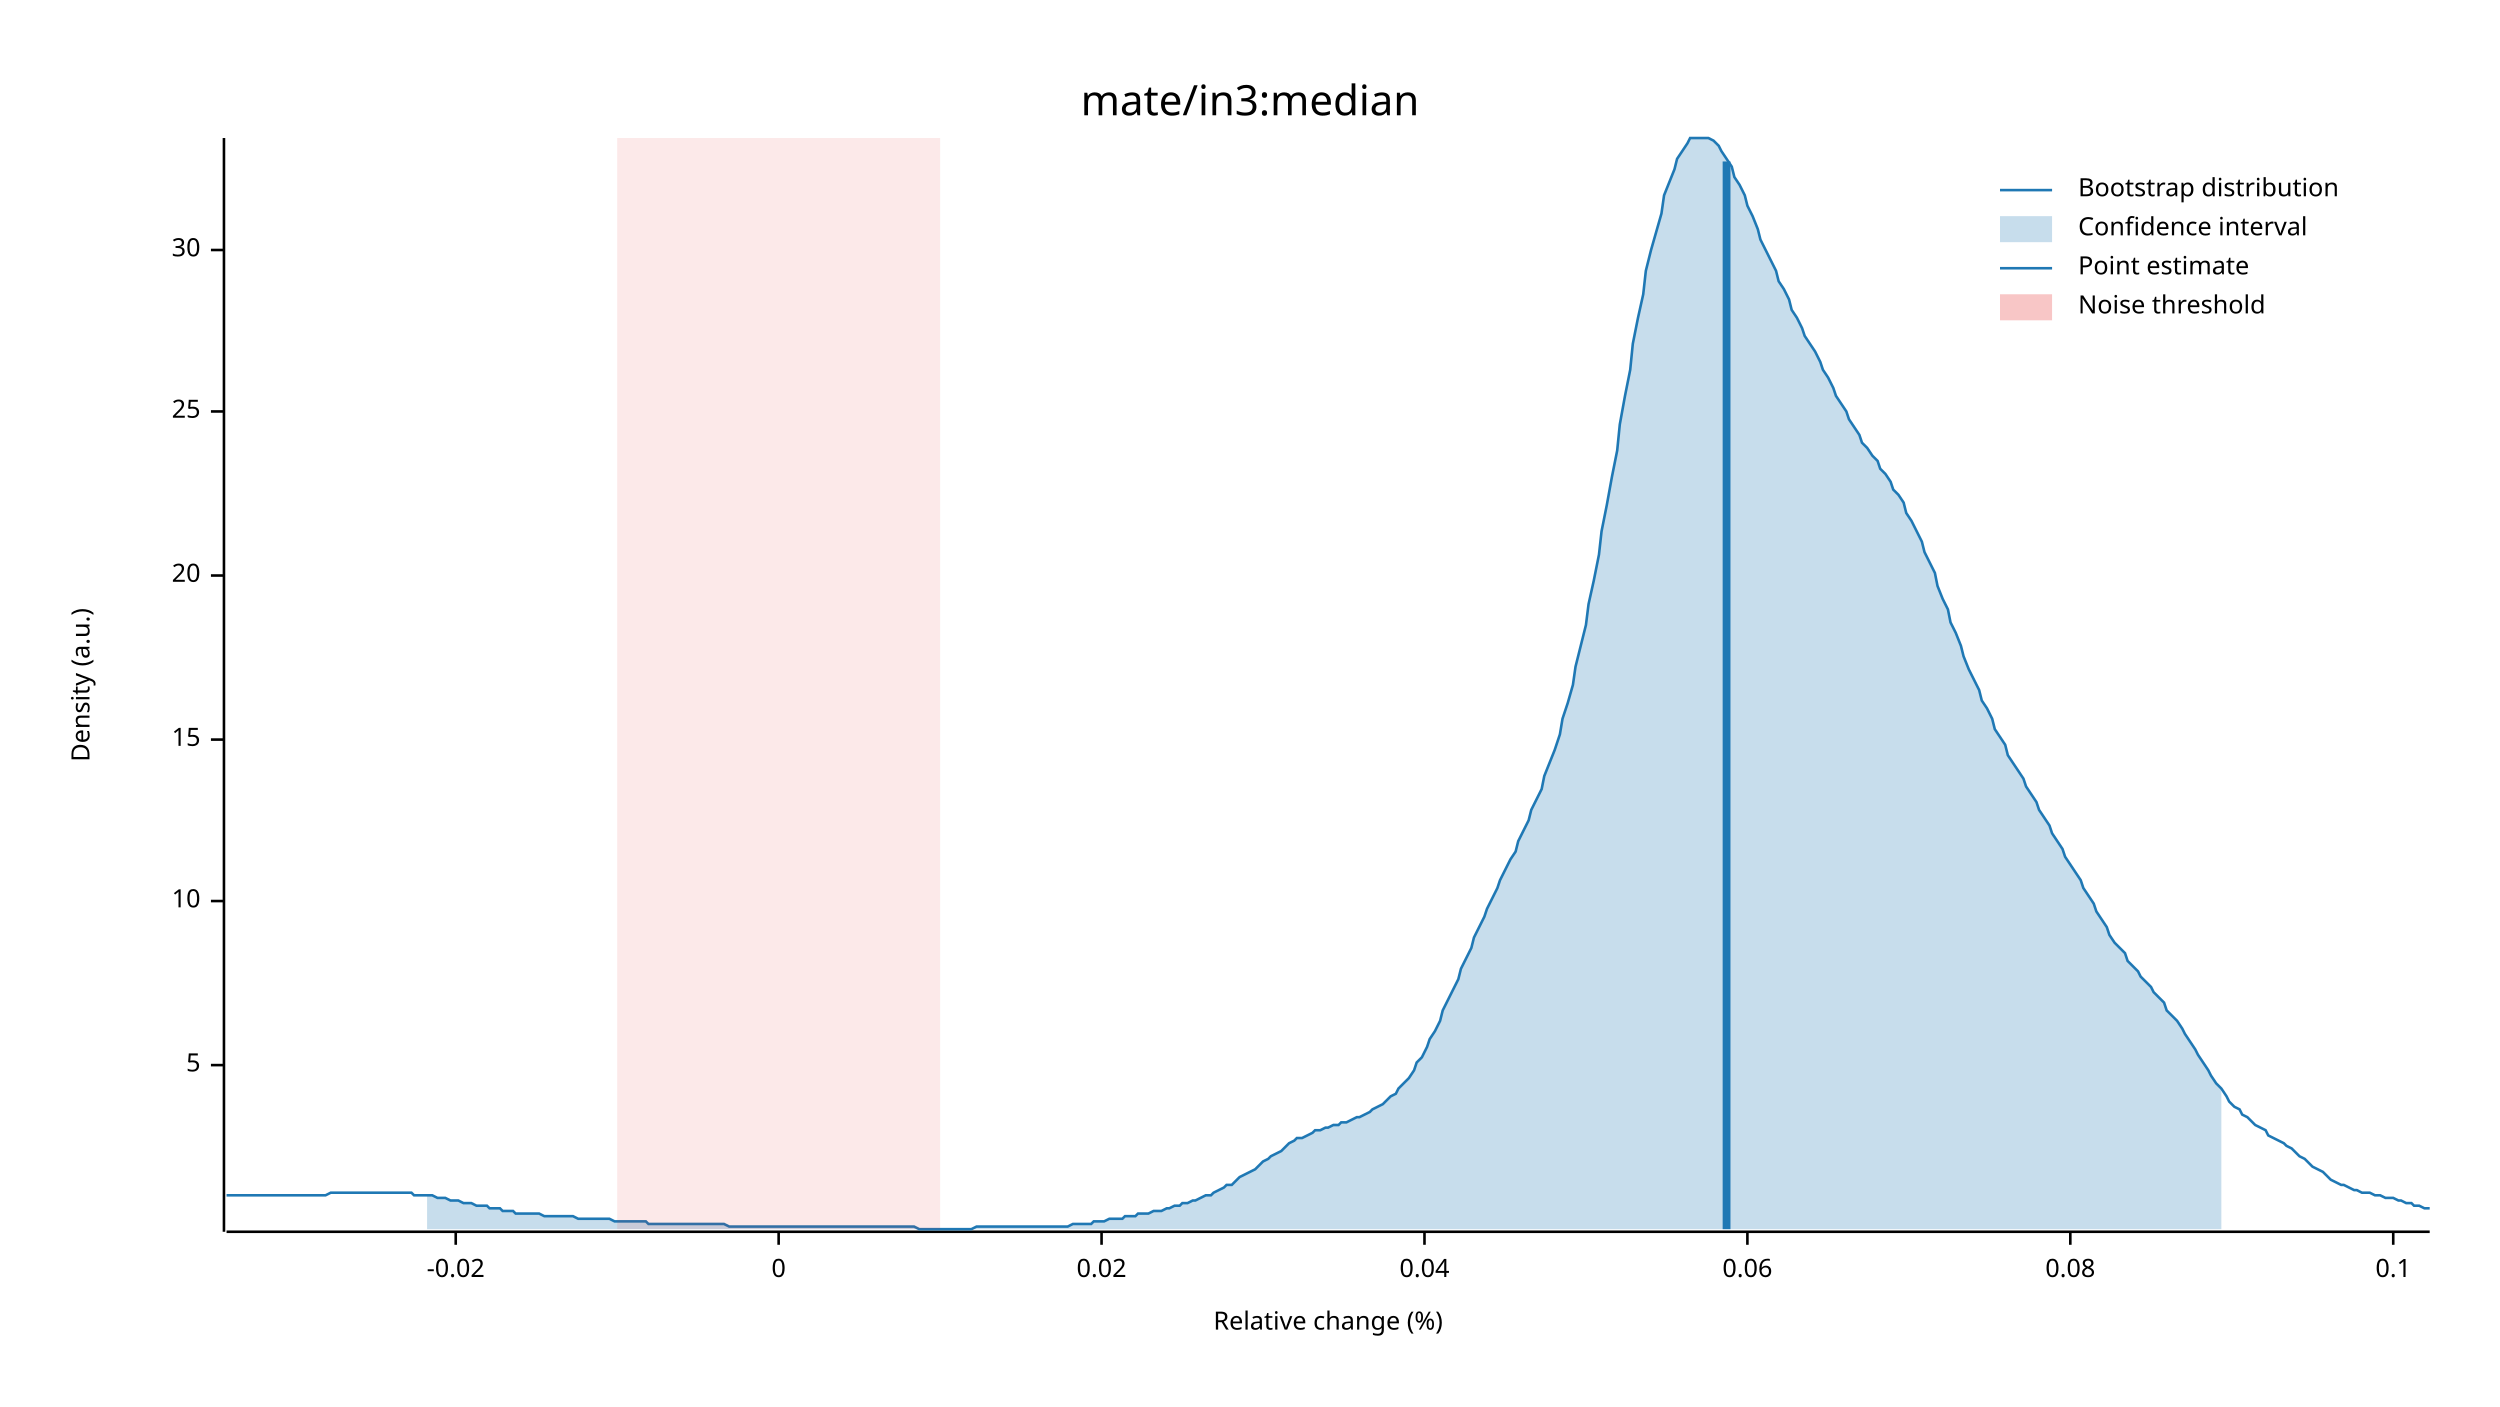
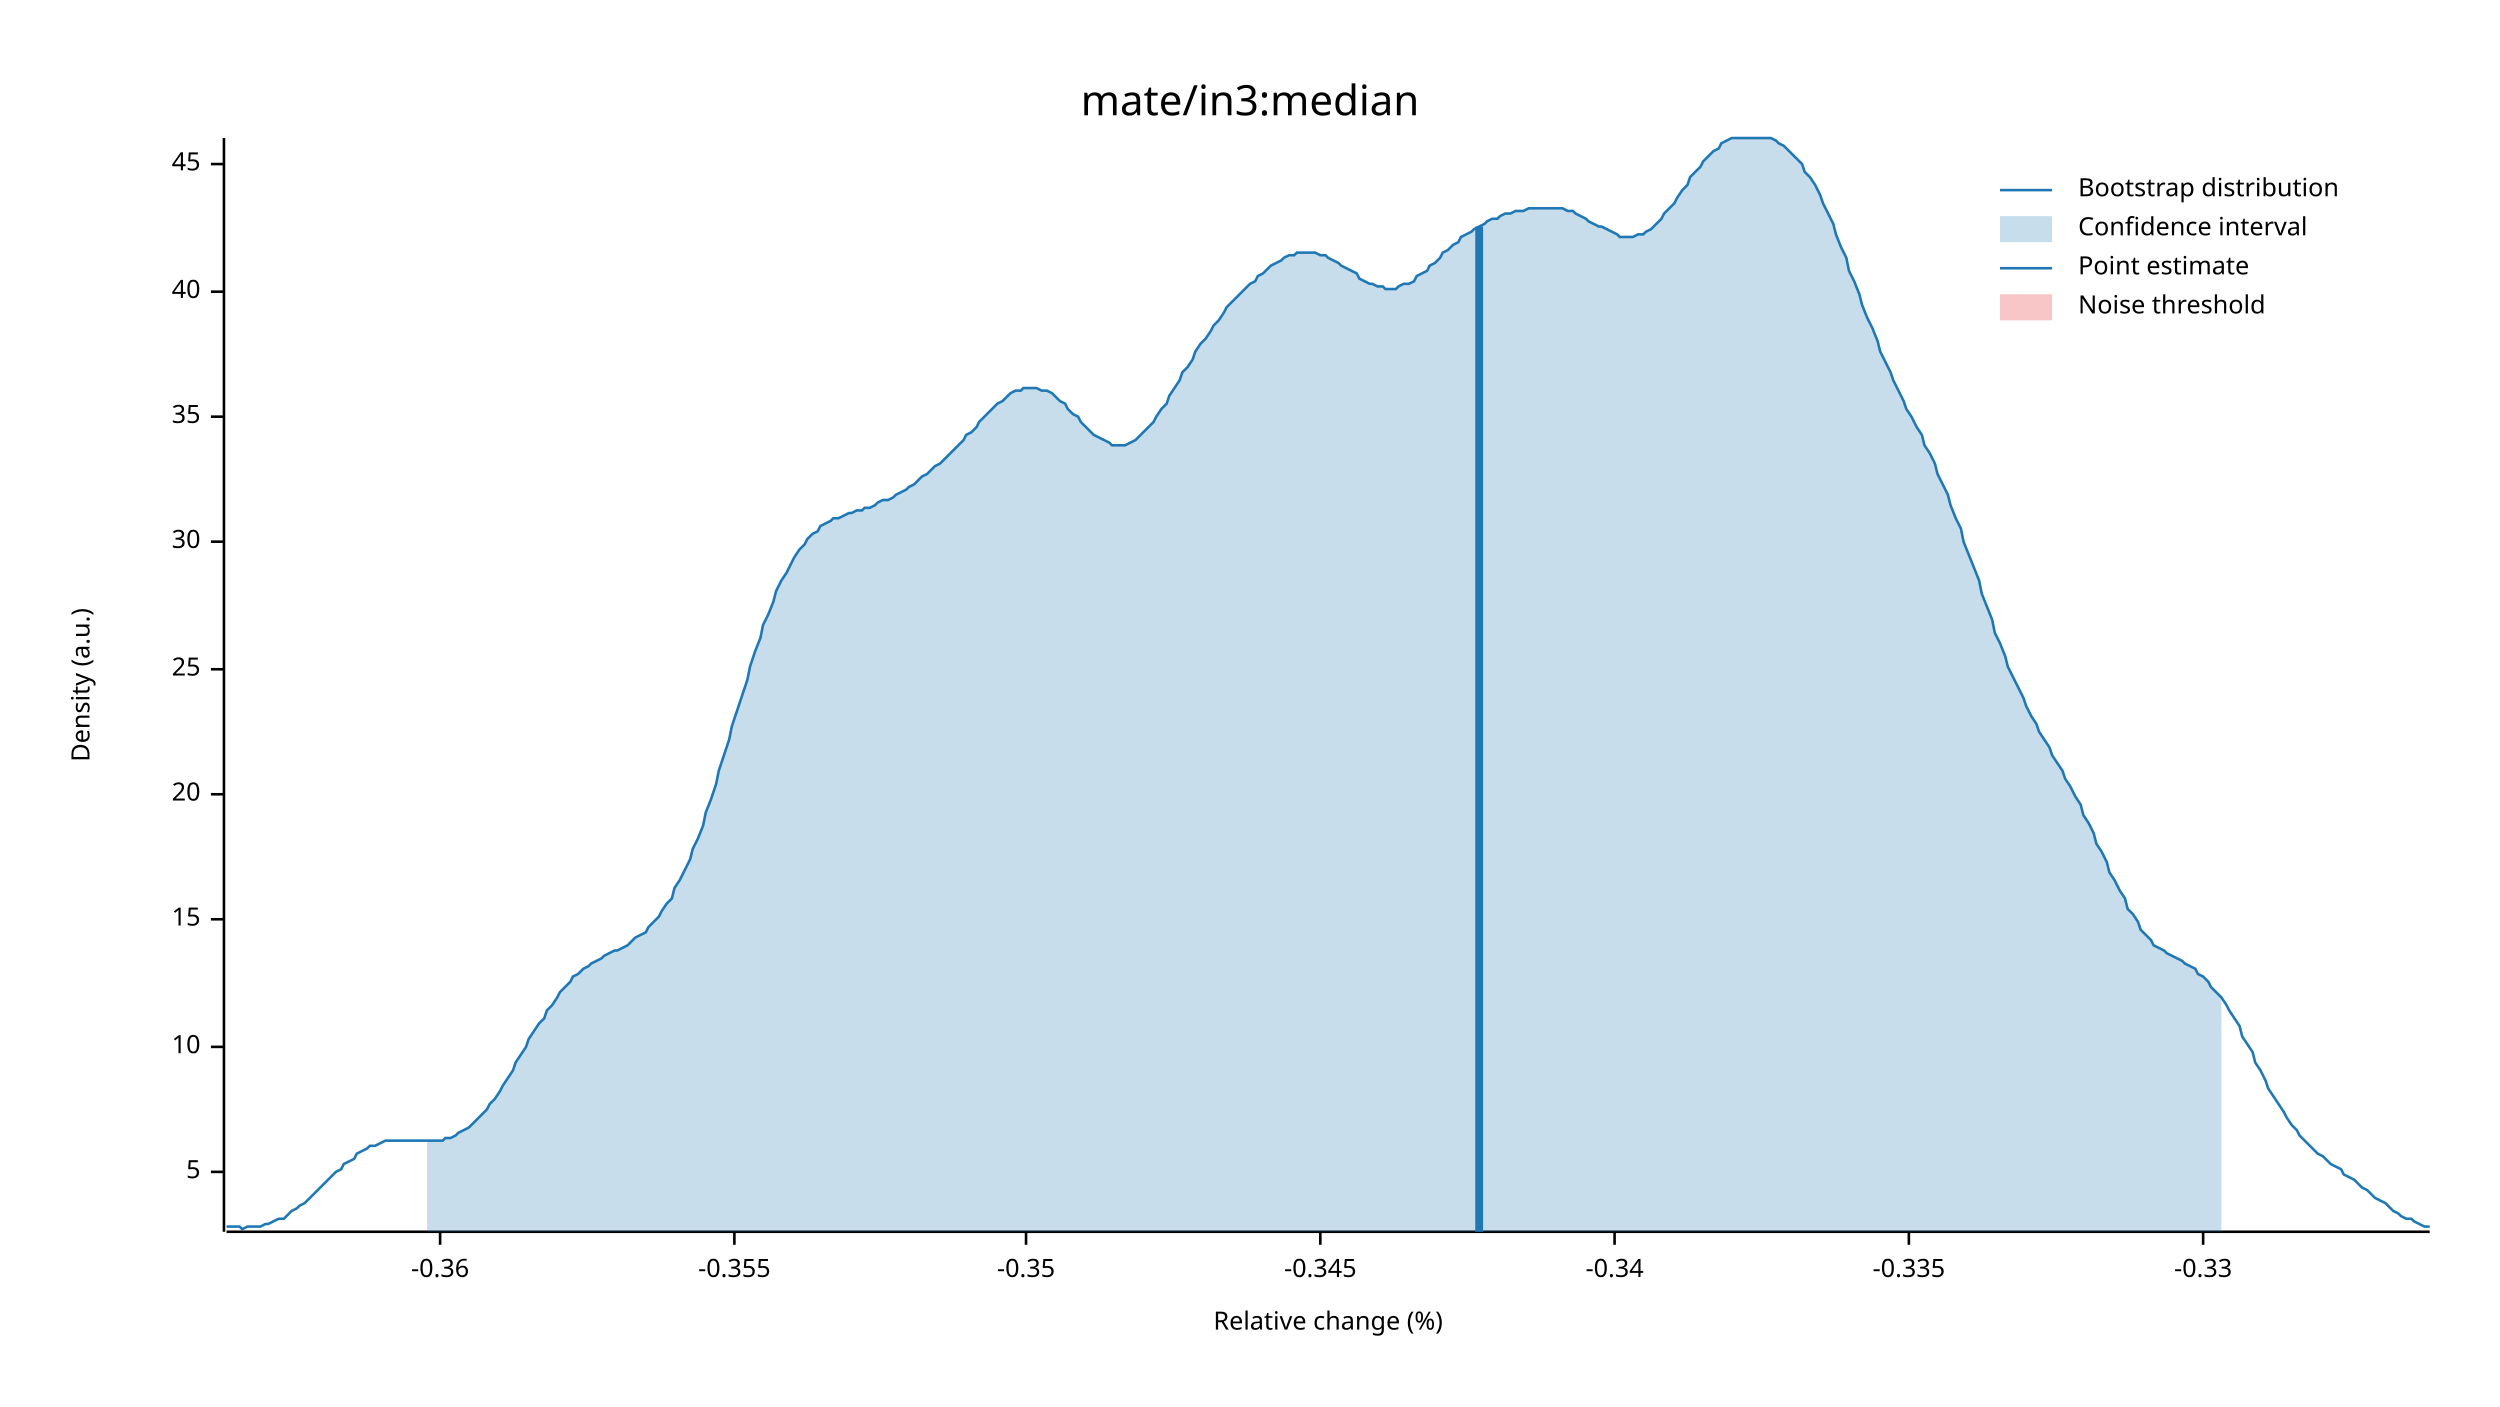
<svg xmlns="http://www.w3.org/2000/svg" width="960" height="540" viewBox="0 0 960 540">
  <text x="480" y="32" dy="0.76em" text-anchor="middle" font-family="sans-serif" font-size="16.129" opacity="1" fill="#000000">
mate/in3:median
</text>
  <text x="27" y="263" dy="0.76em" text-anchor="middle" font-family="sans-serif" font-size="9.677" opacity="1" fill="#000000" transform="rotate(270, 27, 263)">
Density (a.u.)
</text>
  <text x="510" y="513" dy="-0.5ex" text-anchor="middle" font-family="sans-serif" font-size="9.677" opacity="1" fill="#000000">
Relative change (%)
</text>
  <polyline fill="none" opacity="1" stroke="#000000" stroke-width="1" points="86,53 86,473 " />
-   <text x="77" y="409" dy="0.5ex" text-anchor="end" font-family="sans-serif" font-size="9.677" opacity="1" fill="#000000">
+   <text x="77" y="450" dy="0.5ex" text-anchor="end" font-family="sans-serif" font-size="9.677" opacity="1" fill="#000000">
5
</text>
-   <polyline fill="none" opacity="1" stroke="#000000" stroke-width="1" points="81,409 86,409 " />
-   <text x="77" y="346" dy="0.5ex" text-anchor="end" font-family="sans-serif" font-size="9.677" opacity="1" fill="#000000">
+   <polyline fill="none" opacity="1" stroke="#000000" stroke-width="1" points="81,450 86,450 " />
+   <text x="77" y="402" dy="0.5ex" text-anchor="end" font-family="sans-serif" font-size="9.677" opacity="1" fill="#000000">
10
</text>
-   <polyline fill="none" opacity="1" stroke="#000000" stroke-width="1" points="81,346 86,346 " />
-   <text x="77" y="284" dy="0.5ex" text-anchor="end" font-family="sans-serif" font-size="9.677" opacity="1" fill="#000000">
+   <polyline fill="none" opacity="1" stroke="#000000" stroke-width="1" points="81,402 86,402 " />
+   <text x="77" y="353" dy="0.5ex" text-anchor="end" font-family="sans-serif" font-size="9.677" opacity="1" fill="#000000">
15
</text>
-   <polyline fill="none" opacity="1" stroke="#000000" stroke-width="1" points="81,284 86,284 " />
-   <text x="77" y="221" dy="0.5ex" text-anchor="end" font-family="sans-serif" font-size="9.677" opacity="1" fill="#000000">
+   <polyline fill="none" opacity="1" stroke="#000000" stroke-width="1" points="81,353 86,353 " />
+   <text x="77" y="305" dy="0.5ex" text-anchor="end" font-family="sans-serif" font-size="9.677" opacity="1" fill="#000000">
20
</text>
-   <polyline fill="none" opacity="1" stroke="#000000" stroke-width="1" points="81,221 86,221 " />
-   <text x="77" y="158" dy="0.5ex" text-anchor="end" font-family="sans-serif" font-size="9.677" opacity="1" fill="#000000">
+   <polyline fill="none" opacity="1" stroke="#000000" stroke-width="1" points="81,305 86,305 " />
+   <text x="77" y="257" dy="0.5ex" text-anchor="end" font-family="sans-serif" font-size="9.677" opacity="1" fill="#000000">
25
</text>
-   <polyline fill="none" opacity="1" stroke="#000000" stroke-width="1" points="81,158 86,158 " />
-   <text x="77" y="96" dy="0.5ex" text-anchor="end" font-family="sans-serif" font-size="9.677" opacity="1" fill="#000000">
+   <polyline fill="none" opacity="1" stroke="#000000" stroke-width="1" points="81,257 86,257 " />
+   <text x="77" y="208" dy="0.5ex" text-anchor="end" font-family="sans-serif" font-size="9.677" opacity="1" fill="#000000">
30
</text>
-   <polyline fill="none" opacity="1" stroke="#000000" stroke-width="1" points="81,96 86,96 " />
+   <polyline fill="none" opacity="1" stroke="#000000" stroke-width="1" points="81,208 86,208 " />
+   <text x="77" y="160" dy="0.5ex" text-anchor="end" font-family="sans-serif" font-size="9.677" opacity="1" fill="#000000">
+ 35
+ </text>
+   <polyline fill="none" opacity="1" stroke="#000000" stroke-width="1" points="81,160 86,160 " />
+   <text x="77" y="112" dy="0.5ex" text-anchor="end" font-family="sans-serif" font-size="9.677" opacity="1" fill="#000000">
+ 40
+ </text>
+   <polyline fill="none" opacity="1" stroke="#000000" stroke-width="1" points="81,112 86,112 " />
+   <text x="77" y="63" dy="0.5ex" text-anchor="end" font-family="sans-serif" font-size="9.677" opacity="1" fill="#000000">
+ 45
+ </text>
+   <polyline fill="none" opacity="1" stroke="#000000" stroke-width="1" points="81,63 86,63 " />
  <polyline fill="none" opacity="1" stroke="#000000" stroke-width="1" points="87,473 933,473 " />
-   <text x="175" y="483" dy="0.76em" text-anchor="middle" font-family="sans-serif" font-size="9.677" opacity="1" fill="#000000">
- -0.02
+   <text x="169" y="483" dy="0.76em" text-anchor="middle" font-family="sans-serif" font-size="9.677" opacity="1" fill="#000000">
+ -0.36
</text>
-   <polyline fill="none" opacity="1" stroke="#000000" stroke-width="1" points="175,473 175,478 " />
-   <text x="299" y="483" dy="0.76em" text-anchor="middle" font-family="sans-serif" font-size="9.677" opacity="1" fill="#000000">
- 0
+   <polyline fill="none" opacity="1" stroke="#000000" stroke-width="1" points="169,473 169,478 " />
+   <text x="282" y="483" dy="0.76em" text-anchor="middle" font-family="sans-serif" font-size="9.677" opacity="1" fill="#000000">
+ -0.355
</text>
-   <polyline fill="none" opacity="1" stroke="#000000" stroke-width="1" points="299,473 299,478 " />
-   <text x="423" y="483" dy="0.76em" text-anchor="middle" font-family="sans-serif" font-size="9.677" opacity="1" fill="#000000">
- 0.02
+   <polyline fill="none" opacity="1" stroke="#000000" stroke-width="1" points="282,473 282,478 " />
+   <text x="394" y="483" dy="0.76em" text-anchor="middle" font-family="sans-serif" font-size="9.677" opacity="1" fill="#000000">
+ -0.35
</text>
-   <polyline fill="none" opacity="1" stroke="#000000" stroke-width="1" points="423,473 423,478 " />
-   <text x="547" y="483" dy="0.76em" text-anchor="middle" font-family="sans-serif" font-size="9.677" opacity="1" fill="#000000">
- 0.04
+   <polyline fill="none" opacity="1" stroke="#000000" stroke-width="1" points="394,473 394,478 " />
+   <text x="507" y="483" dy="0.76em" text-anchor="middle" font-family="sans-serif" font-size="9.677" opacity="1" fill="#000000">
+ -0.345
</text>
-   <polyline fill="none" opacity="1" stroke="#000000" stroke-width="1" points="547,473 547,478 " />
-   <text x="671" y="483" dy="0.76em" text-anchor="middle" font-family="sans-serif" font-size="9.677" opacity="1" fill="#000000">
- 0.06
+   <polyline fill="none" opacity="1" stroke="#000000" stroke-width="1" points="507,473 507,478 " />
+   <text x="620" y="483" dy="0.76em" text-anchor="middle" font-family="sans-serif" font-size="9.677" opacity="1" fill="#000000">
+ -0.34
</text>
-   <polyline fill="none" opacity="1" stroke="#000000" stroke-width="1" points="671,473 671,478 " />
-   <text x="795" y="483" dy="0.76em" text-anchor="middle" font-family="sans-serif" font-size="9.677" opacity="1" fill="#000000">
- 0.08
+   <polyline fill="none" opacity="1" stroke="#000000" stroke-width="1" points="620,473 620,478 " />
+   <text x="733" y="483" dy="0.76em" text-anchor="middle" font-family="sans-serif" font-size="9.677" opacity="1" fill="#000000">
+ -0.335
</text>
-   <polyline fill="none" opacity="1" stroke="#000000" stroke-width="1" points="795,473 795,478 " />
-   <text x="919" y="483" dy="0.76em" text-anchor="middle" font-family="sans-serif" font-size="9.677" opacity="1" fill="#000000">
- 0.1
+   <polyline fill="none" opacity="1" stroke="#000000" stroke-width="1" points="733,473 733,478 " />
+   <text x="846" y="483" dy="0.76em" text-anchor="middle" font-family="sans-serif" font-size="9.677" opacity="1" fill="#000000">
+ -0.33
</text>
-   <polyline fill="none" opacity="1" stroke="#000000" stroke-width="1" points="919,473 919,478 " />
-   <polyline fill="none" opacity="1" stroke="#1F78B4" stroke-width="1" points="87,459 88,459 90,459 92,459 93,459 95,459 97,459 98,459 100,459 102,459 103,459 105,459 107,459 109,459 110,459 112,459 114,459 115,459 117,459 119,459 120,459 122,459 124,459 125,459 127,458 129,458 131,458 132,458 134,458 136,458 137,458 139,458 141,458 142,458 144,458 146,458 148,458 149,458 151,458 153,458 154,458 156,458 158,458 159,459 161,459 163,459 164,459 166,459 168,460 170,460 171,460 173,461 175,461 176,461 178,462 180,462 181,462 183,463 185,463 187,463 188,464 190,464 192,464 193,465 195,465 197,465 198,466 200,466 202,466 203,466 205,466 207,466 209,467 210,467 212,467 214,467 215,467 217,467 219,467 220,467 222,468 224,468 226,468 227,468 229,468 231,468 232,468 234,468 236,469 237,469 239,469 241,469 242,469 244,469 246,469 248,469 249,470 251,470 253,470 254,470 256,470 258,470 259,470 261,470 263,470 265,470 266,470 268,470 270,470 271,470 273,470 275,470 276,470 278,470 280,471 281,471 283,471 285,471 287,471 288,471 290,471 292,471 293,471 295,471 297,471 298,471 300,471 302,471 304,471 305,471 307,471 309,471 310,471 312,471 314,471 315,471 317,471 319,471 320,471 322,471 324,471 326,471 327,471 329,471 331,471 332,471 334,471 336,471 337,471 339,471 341,471 343,471 344,471 346,471 348,471 349,471 351,471 353,472 354,472 356,472 358,472 359,472 361,472 363,472 365,472 366,472 368,472 370,472 371,472 373,472 375,471 376,471 378,471 380,471 381,471 383,471 385,471 387,471 388,471 390,471 392,471 393,471 395,471 397,471 398,471 400,471 402,471 404,471 405,471 407,471 409,471 410,471 412,470 414,470 415,470 417,470 419,470 420,469 422,469 424,469 426,468 427,468 429,468 431,468 432,467 434,467 436,467 437,466 439,466 441,466 443,465 444,465 446,465 448,464 449,464 451,463 453,463 454,462 456,462 458,461 459,461 461,460 463,459 465,459 466,458 468,457 470,456 471,455 473,455 475,453 476,452 478,451 480,450 482,449 483,448 485,446 487,445 488,444 490,443 492,442 493,441 495,439 497,438 498,437 500,437 502,436 504,435 505,434 507,434 509,433 510,433 512,432 514,432 515,431 517,431 519,430 521,429 522,429 524,428 526,427 527,426 529,425 531,424 532,423 534,421 536,420 537,418 539,416 541,414 543,411 544,408 546,406 548,402 549,399 551,396 553,392 554,388 556,384 558,380 560,376 561,372 563,368 565,364 566,360 568,356 570,352 571,349 573,345 575,341 576,338 578,334 580,330 582,327 583,323 585,319 587,315 588,311 590,307 592,303 593,298 595,293 597,288 599,282 600,276 602,270 604,263 605,256 607,248 609,240 610,232 612,223 614,213 615,204 617,194 619,183 621,173 622,163 624,152 626,142 627,132 629,122 631,113 632,104 634,96 636,89 638,82 639,75 641,70 643,65 644,61 646,58 648,55 649,53 651,53 653,53 654,53 656,53 658,54 660,56 661,58 663,61 665,64 666,68 668,71 670,75 671,79 673,83 675,88 676,92 678,96 680,100 682,104 683,108 685,111 687,115 688,119 690,122 692,126 693,129 695,132 697,135 699,139 700,142 702,145 704,149 705,152 707,155 709,158 710,161 712,164 714,167 715,170 717,172 719,175 721,177 722,180 724,182 726,185 727,188 729,190 731,193 732,197 734,200 736,204 738,208 739,212 741,216 743,220 744,225 746,230 748,234 749,239 751,243 753,248 754,252 756,257 758,261 760,265 761,269 763,272 765,276 766,280 768,283 770,286 771,290 773,293 775,296 777,299 778,302 780,305 782,308 783,311 785,314 787,317 788,320 790,323 792,326 793,329 795,332 797,335 799,338 800,341 802,344 804,347 805,350 807,353 809,356 810,359 812,362 814,364 816,366 817,369 819,371 821,373 822,375 824,377 826,379 827,381 829,383 831,385 832,388 834,390 836,392 838,395 839,397 841,400 843,403 844,405 846,408 848,411 849,413 851,416 853,418 855,421 856,423 858,425 860,426 861,428 863,429 865,431 866,432 868,433 870,434 871,436 873,437 875,438 877,439 878,440 880,441 882,443 883,444 885,445 887,447 888,448 890,449 892,450 894,452 895,453 897,454 899,455 900,455 902,456 904,457 905,457 907,458 909,458 910,458 912,459 914,459 916,460 917,460 919,460 921,461 922,461 924,462 926,462 927,463 929,463 931,464 933,464 " />
-   <polygon opacity="0.25" fill="#1F78B4" points="164,459 166,459 168,460 170,460 171,460 173,461 175,461 176,461 178,462 180,462 181,462 183,463 185,463 187,463 188,464 190,464 192,464 193,465 195,465 197,465 198,466 200,466 202,466 203,466 205,466 207,466 209,467 210,467 212,467 214,467 215,467 217,467 219,467 220,467 222,468 224,468 226,468 227,468 229,468 231,468 232,468 234,468 236,469 237,469 239,469 241,469 242,469 244,469 246,469 248,469 249,470 251,470 253,470 254,470 256,470 258,470 259,470 261,470 263,470 265,470 266,470 268,470 270,470 271,470 273,470 275,470 276,470 278,470 280,471 281,471 283,471 285,471 287,471 288,471 290,471 292,471 293,471 295,471 297,471 298,471 300,471 302,471 304,471 305,471 307,471 309,471 310,471 312,471 314,471 315,471 317,471 319,471 320,471 322,471 324,471 326,471 327,471 329,471 331,471 332,471 334,471 336,471 337,471 339,471 341,471 343,471 344,471 346,471 348,471 349,471 351,471 353,472 354,472 356,472 358,472 359,472 361,472 363,472 365,472 366,472 368,472 370,472 371,472 373,472 375,471 376,471 378,471 380,471 381,471 383,471 385,471 387,471 388,471 390,471 392,471 393,471 395,471 397,471 398,471 400,471 402,471 404,471 405,471 407,471 409,471 410,471 412,470 414,470 415,470 417,470 419,470 420,469 422,469 424,469 426,468 427,468 429,468 431,468 432,467 434,467 436,467 437,466 439,466 441,466 443,465 444,465 446,465 448,464 449,464 451,463 453,463 454,462 456,462 458,461 459,461 461,460 463,459 465,459 466,458 468,457 470,456 471,455 473,455 475,453 476,452 478,451 480,450 482,449 483,448 485,446 487,445 488,444 490,443 492,442 493,441 495,439 497,438 498,437 500,437 502,436 504,435 505,434 507,434 509,433 510,433 512,432 514,432 515,431 517,431 519,430 521,429 522,429 524,428 526,427 527,426 529,425 531,424 532,423 534,421 536,420 537,418 539,416 541,414 543,411 544,408 546,406 548,402 549,399 551,396 553,392 554,388 556,384 558,380 560,376 561,372 563,368 565,364 566,360 568,356 570,352 571,349 573,345 575,341 576,338 578,334 580,330 582,327 583,323 585,319 587,315 588,311 590,307 592,303 593,298 595,293 597,288 599,282 600,276 602,270 604,263 605,256 607,248 609,240 610,232 612,223 614,213 615,204 617,194 619,183 621,173 622,163 624,152 626,142 627,132 629,122 631,113 632,104 634,96 636,89 638,82 639,75 641,70 643,65 644,61 646,58 648,55 649,53 651,53 653,53 654,53 656,53 658,54 660,56 661,58 663,61 665,64 666,68 668,71 670,75 671,79 673,83 675,88 676,92 678,96 680,100 682,104 683,108 685,111 687,115 688,119 690,122 692,126 693,129 695,132 697,135 699,139 700,142 702,145 704,149 705,152 707,155 709,158 710,161 712,164 714,167 715,170 717,172 719,175 721,177 722,180 724,182 726,185 727,188 729,190 731,193 732,197 734,200 736,204 738,208 739,212 741,216 743,220 744,225 746,230 748,234 749,239 751,243 753,248 754,252 756,257 758,261 760,265 761,269 763,272 765,276 766,280 768,283 770,286 771,290 773,293 775,296 777,299 778,302 780,305 782,308 783,311 785,314 787,317 788,320 790,323 792,326 793,329 795,332 797,335 799,338 800,341 802,344 804,347 805,350 807,353 809,356 810,359 812,362 814,364 816,366 817,369 819,371 821,373 822,375 824,377 826,379 827,381 829,383 831,385 832,388 834,390 836,392 838,395 839,397 841,400 843,403 844,405 846,408 848,411 849,413 851,416 853,418 853,472 164,472 " />
-   <polyline fill="none" opacity="1" stroke="#1F78B4" stroke-width="3" points="663,472 663,62 " />
-   <rect x="237" y="53" width="124" height="419" opacity="0.1" fill="#E31A1C" stroke="none" />
+   <polyline fill="none" opacity="1" stroke="#000000" stroke-width="1" points="846,473 846,478 " />
+   <polyline fill="none" opacity="1" stroke="#1F78B4" stroke-width="1" points="87,471 88,471 90,471 92,471 93,472 95,471 97,471 98,471 100,471 102,470 103,470 105,469 107,468 109,468 110,467 112,465 114,464 115,463 117,462 119,460 120,459 122,457 124,455 125,454 127,452 129,450 131,449 132,447 134,446 136,445 137,443 139,442 141,441 142,440 144,440 146,439 148,438 149,438 151,438 153,438 154,438 156,438 158,438 159,438 161,438 163,438 164,438 166,438 168,438 170,438 171,437 173,437 175,436 176,435 178,434 180,433 181,432 183,430 185,428 187,426 188,424 190,422 192,419 193,417 195,414 197,411 198,408 200,405 202,402 203,399 205,396 207,393 209,391 210,388 212,386 214,383 215,381 217,379 219,377 220,375 222,374 224,372 226,371 227,370 229,369 231,368 232,367 234,366 236,365 237,365 239,364 241,363 242,362 244,360 246,359 248,358 249,356 251,354 253,352 254,350 256,347 258,345 259,341 261,338 263,334 265,330 266,326 268,322 270,317 271,312 273,307 275,301 276,296 278,290 280,284 281,279 283,273 285,267 287,261 288,256 290,250 292,245 293,240 295,236 297,231 298,227 300,223 302,220 304,216 305,214 307,211 309,209 310,207 312,205 314,204 315,202 317,201 319,200 320,199 322,199 324,198 326,197 327,197 329,196 331,196 332,195 334,195 336,194 337,193 339,192 341,192 343,191 344,190 346,189 348,188 349,187 351,186 353,184 354,183 356,182 358,180 359,179 361,178 363,176 365,174 366,173 368,171 370,169 371,167 373,166 375,164 376,162 378,160 380,158 381,157 383,155 385,154 387,152 388,151 390,150 392,150 393,149 395,149 397,149 398,149 400,150 402,150 404,151 405,152 407,154 409,155 410,157 412,159 414,160 415,162 417,164 419,166 420,167 422,168 424,169 426,170 427,171 429,171 431,171 432,171 434,170 436,169 437,168 439,166 441,164 443,162 444,160 446,157 448,155 449,152 451,149 453,146 454,143 456,141 458,138 459,135 461,132 463,130 465,127 466,125 468,123 470,120 471,118 473,116 475,114 476,113 478,111 480,109 482,108 483,106 485,105 487,103 488,102 490,101 492,100 493,99 495,98 497,98 498,97 500,97 502,97 504,97 505,97 507,98 509,98 510,99 512,100 514,101 515,102 517,103 519,104 521,105 522,107 524,108 526,109 527,109 529,110 531,110 532,111 534,111 536,111 537,110 539,109 541,109 543,108 544,106 546,105 548,104 549,102 551,101 553,99 554,97 556,96 558,94 560,93 561,91 563,90 565,89 566,88 568,87 570,86 571,85 573,84 575,84 576,83 578,82 580,82 582,81 583,81 585,81 587,80 588,80 590,80 592,80 593,80 595,80 597,80 599,80 600,80 602,81 604,81 605,82 607,83 609,84 610,85 612,86 614,87 615,87 617,88 619,89 621,90 622,91 624,91 626,91 627,91 629,90 631,90 632,89 634,88 636,86 638,84 639,82 641,80 643,78 644,76 646,73 648,71 649,68 651,66 653,64 654,62 656,60 658,58 660,57 661,55 663,54 665,53 666,53 668,53 670,53 671,53 673,53 675,53 676,53 678,53 680,53 682,54 683,55 685,56 687,58 688,59 690,61 692,63 693,66 695,68 697,71 699,75 700,78 702,82 704,86 705,90 707,95 709,99 710,104 712,108 714,113 715,117 717,122 719,126 721,131 722,135 724,139 726,143 727,146 729,150 731,154 732,157 734,160 736,164 738,167 739,171 741,174 743,178 744,182 746,186 748,190 749,194 751,199 753,203 754,208 756,213 758,218 760,223 761,228 763,233 765,238 766,243 768,247 770,252 771,256 773,260 775,264 777,268 778,271 780,275 782,278 783,281 785,284 787,287 788,290 790,293 792,296 793,299 795,302 797,306 799,309 800,313 802,316 804,320 805,324 807,327 809,331 810,335 812,338 814,342 816,345 817,349 819,351 821,354 822,357 824,359 826,361 827,363 829,364 831,365 832,366 834,367 836,368 838,369 839,370 841,371 843,372 844,374 846,375 848,377 849,379 851,381 853,383 855,386 856,388 858,391 860,394 861,398 863,401 865,404 866,408 868,411 870,415 871,418 873,421 875,424 877,427 878,429 880,432 882,434 883,436 885,438 887,440 888,441 890,443 892,444 894,446 895,447 897,448 899,449 900,451 902,452 904,453 905,454 907,456 909,457 910,458 912,460 914,461 916,462 917,463 919,465 921,466 922,467 924,468 926,468 927,469 929,470 931,471 933,471 " />
+   <polygon opacity="0.25" fill="#1F78B4" points="164,438 166,438 168,438 170,438 171,437 173,437 175,436 176,435 178,434 180,433 181,432 183,430 185,428 187,426 188,424 190,422 192,419 193,417 195,414 197,411 198,408 200,405 202,402 203,399 205,396 207,393 209,391 210,388 212,386 214,383 215,381 217,379 219,377 220,375 222,374 224,372 226,371 227,370 229,369 231,368 232,367 234,366 236,365 237,365 239,364 241,363 242,362 244,360 246,359 248,358 249,356 251,354 253,352 254,350 256,347 258,345 259,341 261,338 263,334 265,330 266,326 268,322 270,317 271,312 273,307 275,301 276,296 278,290 280,284 281,279 283,273 285,267 287,261 288,256 290,250 292,245 293,240 295,236 297,231 298,227 300,223 302,220 304,216 305,214 307,211 309,209 310,207 312,205 314,204 315,202 317,201 319,200 320,199 322,199 324,198 326,197 327,197 329,196 331,196 332,195 334,195 336,194 337,193 339,192 341,192 343,191 344,190 346,189 348,188 349,187 351,186 353,184 354,183 356,182 358,180 359,179 361,178 363,176 365,174 366,173 368,171 370,169 371,167 373,166 375,164 376,162 378,160 380,158 381,157 383,155 385,154 387,152 388,151 390,150 392,150 393,149 395,149 397,149 398,149 400,150 402,150 404,151 405,152 407,154 409,155 410,157 412,159 414,160 415,162 417,164 419,166 420,167 422,168 424,169 426,170 427,171 429,171 431,171 432,171 434,170 436,169 437,168 439,166 441,164 443,162 444,160 446,157 448,155 449,152 451,149 453,146 454,143 456,141 458,138 459,135 461,132 463,130 465,127 466,125 468,123 470,120 471,118 473,116 475,114 476,113 478,111 480,109 482,108 483,106 485,105 487,103 488,102 490,101 492,100 493,99 495,98 497,98 498,97 500,97 502,97 504,97 505,97 507,98 509,98 510,99 512,100 514,101 515,102 517,103 519,104 521,105 522,107 524,108 526,109 527,109 529,110 531,110 532,111 534,111 536,111 537,110 539,109 541,109 543,108 544,106 546,105 548,104 549,102 551,101 553,99 554,97 556,96 558,94 560,93 561,91 563,90 565,89 566,88 568,87 570,86 571,85 573,84 575,84 576,83 578,82 580,82 582,81 583,81 585,81 587,80 588,80 590,80 592,80 593,80 595,80 597,80 599,80 600,80 602,81 604,81 605,82 607,83 609,84 610,85 612,86 614,87 615,87 617,88 619,89 621,90 622,91 624,91 626,91 627,91 629,90 631,90 632,89 634,88 636,86 638,84 639,82 641,80 643,78 644,76 646,73 648,71 649,68 651,66 653,64 654,62 656,60 658,58 660,57 661,55 663,54 665,53 666,53 668,53 670,53 671,53 673,53 675,53 676,53 678,53 680,53 682,54 683,55 685,56 687,58 688,59 690,61 692,63 693,66 695,68 697,71 699,75 700,78 702,82 704,86 705,90 707,95 709,99 710,104 712,108 714,113 715,117 717,122 719,126 721,131 722,135 724,139 726,143 727,146 729,150 731,154 732,157 734,160 736,164 738,167 739,171 741,174 743,178 744,182 746,186 748,190 749,194 751,199 753,203 754,208 756,213 758,218 760,223 761,228 763,233 765,238 766,243 768,247 770,252 771,256 773,260 775,264 777,268 778,271 780,275 782,278 783,281 785,284 787,287 788,290 790,293 792,296 793,299 795,302 797,306 799,309 800,313 802,316 804,320 805,324 807,327 809,331 810,335 812,338 814,342 816,345 817,349 819,351 821,354 822,357 824,359 826,361 827,363 829,364 831,365 832,366 834,367 836,368 838,369 839,370 841,371 843,372 844,374 846,375 848,377 849,379 851,381 853,383 853,473 164,473 " />
+   <polyline fill="none" opacity="1" stroke="#1F78B4" stroke-width="3" points="568,473 568,87 " />
+   <rect x="510" y="53" width="0" height="419" opacity="0.1" fill="#E31A1C" stroke="none" />
  <text x="798" y="68" dy="0.76em" text-anchor="start" font-family="sans-serif" font-size="9.677" opacity="1" fill="#000000">
Bootstrap distribution
</text>
  <text x="798" y="83" dy="0.76em" text-anchor="start" font-family="sans-serif" font-size="9.677" opacity="1" fill="#000000">
Confidence interval
</text>
  <text x="798" y="98" dy="0.76em" text-anchor="start" font-family="sans-serif" font-size="9.677" opacity="1" fill="#000000">
Point estimate
</text>
  <text x="798" y="113" dy="0.76em" text-anchor="start" font-family="sans-serif" font-size="9.677" opacity="1" fill="#000000">
Noise threshold
</text>
  <polyline fill="none" opacity="1" stroke="#1F78B4" stroke-width="1" points="768,73 788,73 " />
  <rect x="768" y="83" width="20" height="10" opacity="0.25" fill="#1F78B4" stroke="none" />
  <polyline fill="none" opacity="1" stroke="#1F78B4" stroke-width="1" points="768,103 788,103 " />
  <rect x="768" y="113" width="20" height="10" opacity="0.25" fill="#E31A1C" stroke="none" />
</svg>
